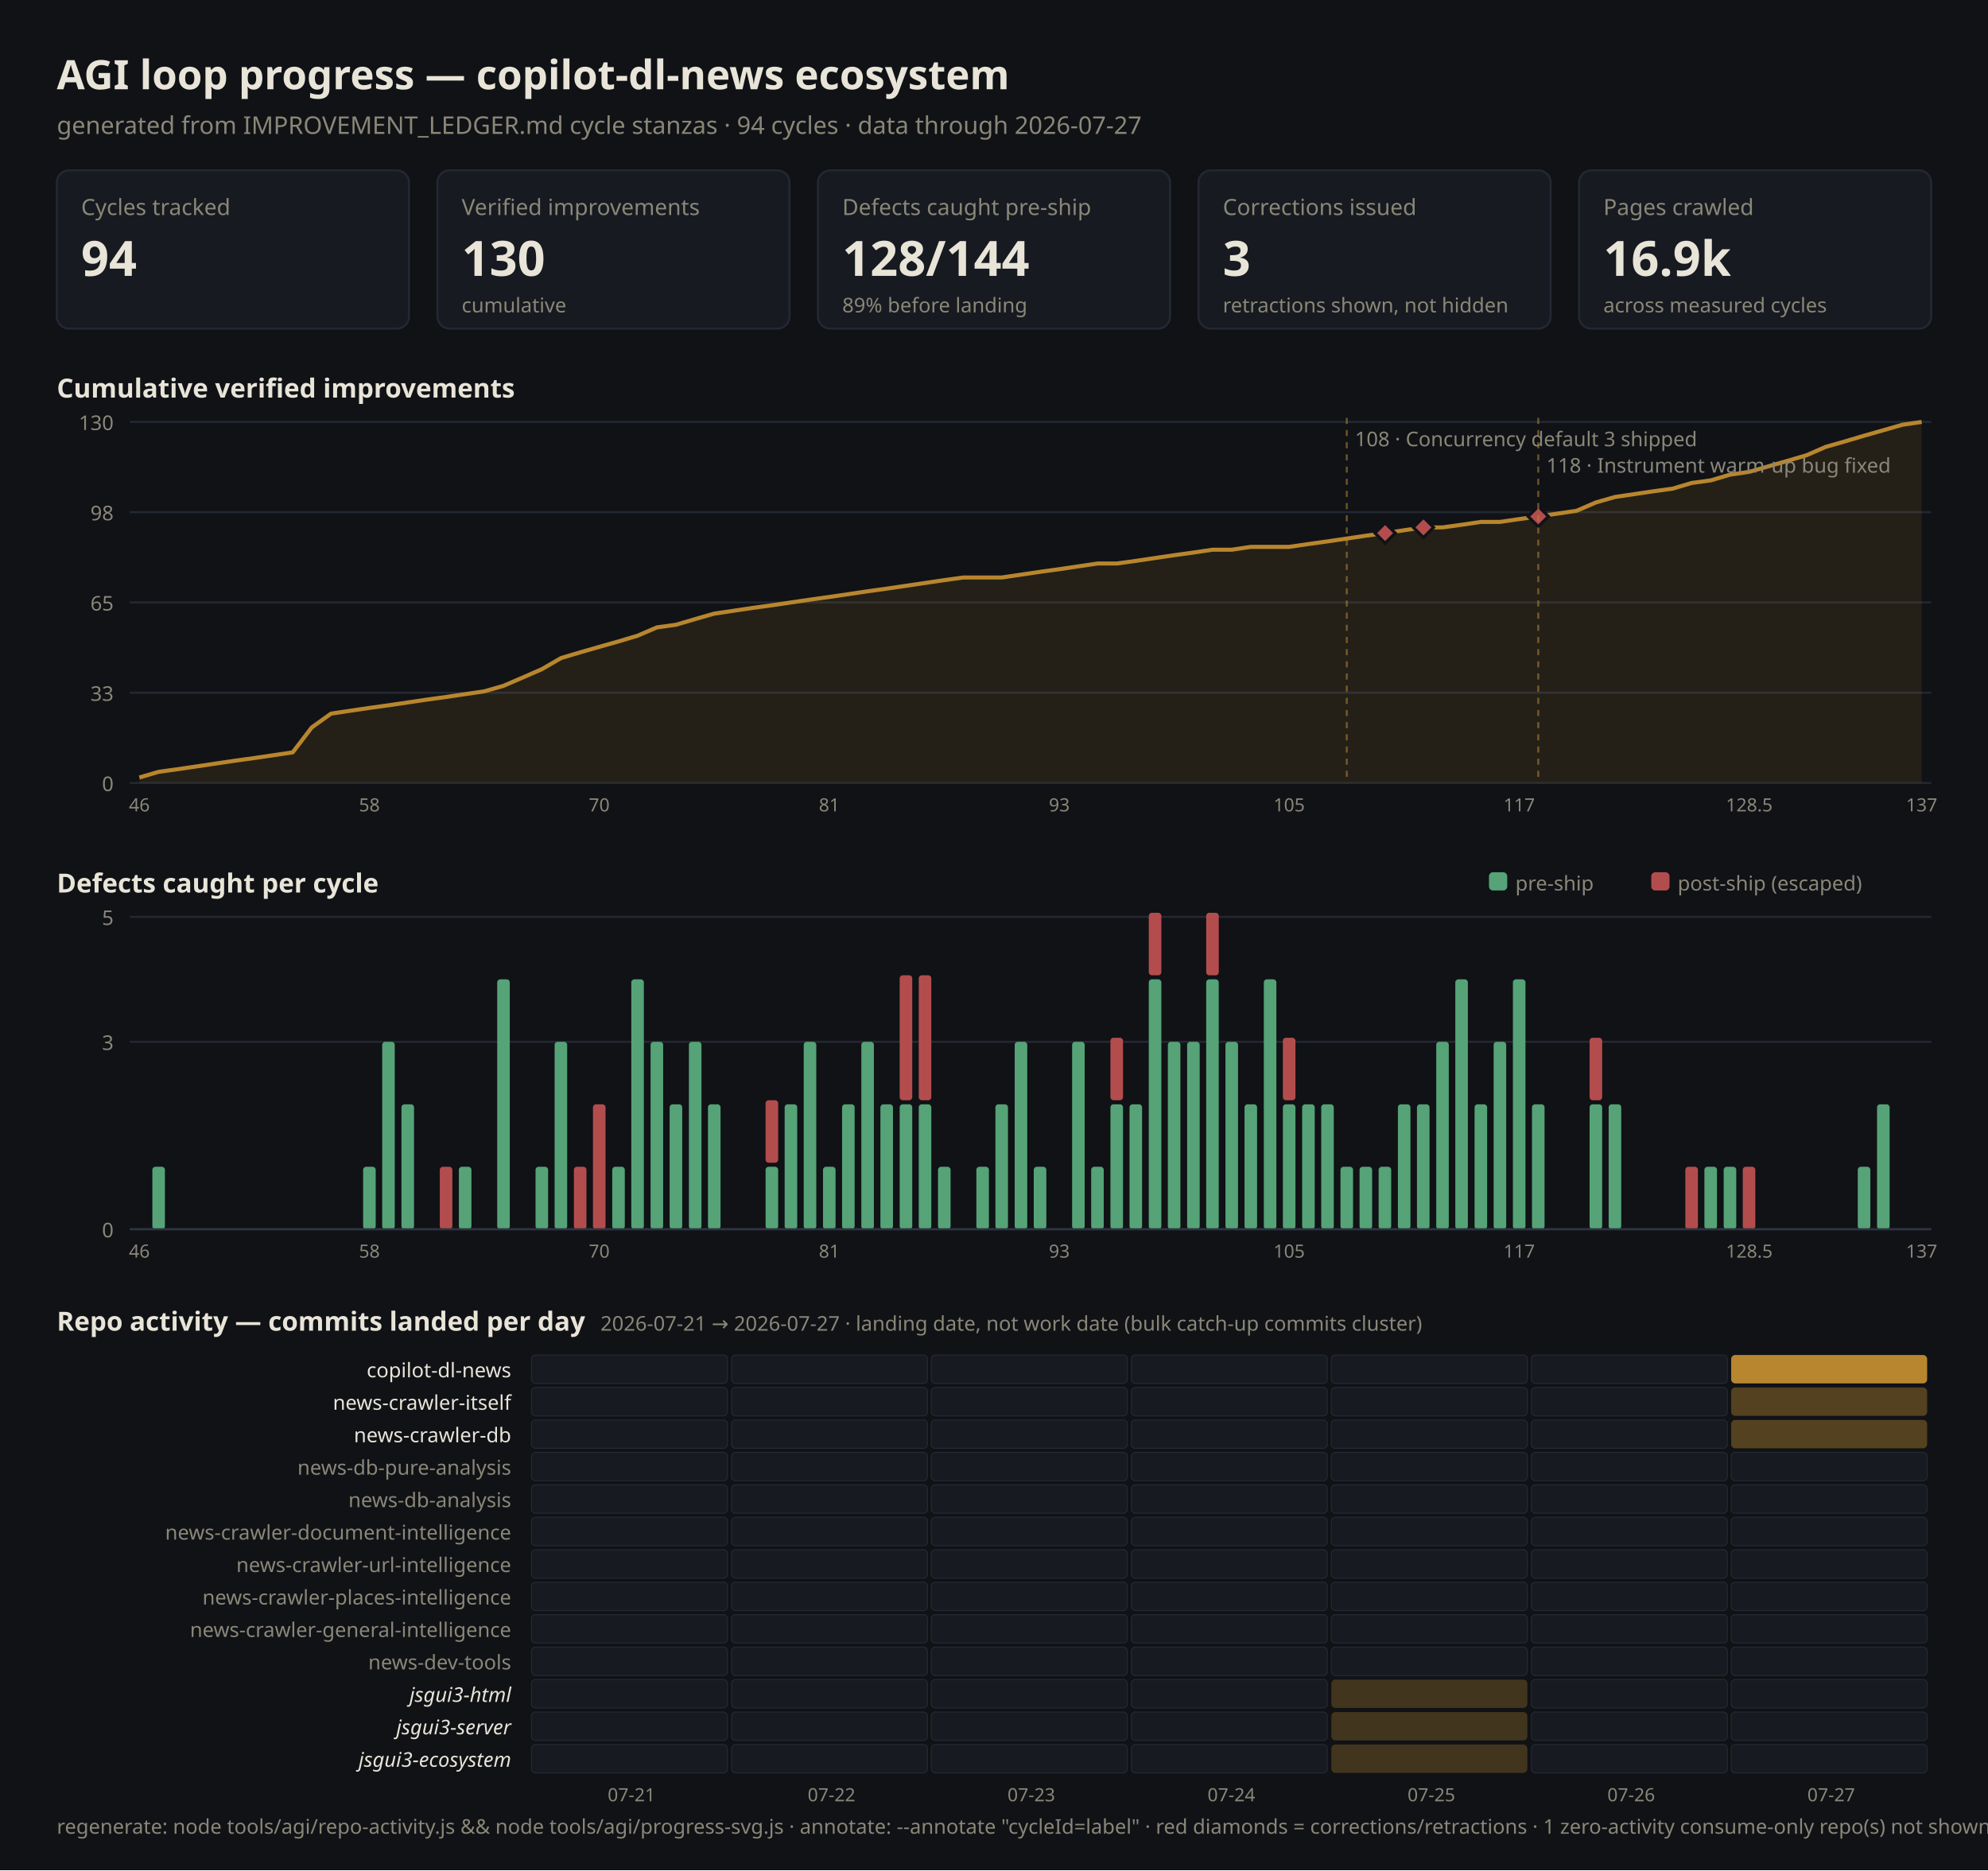
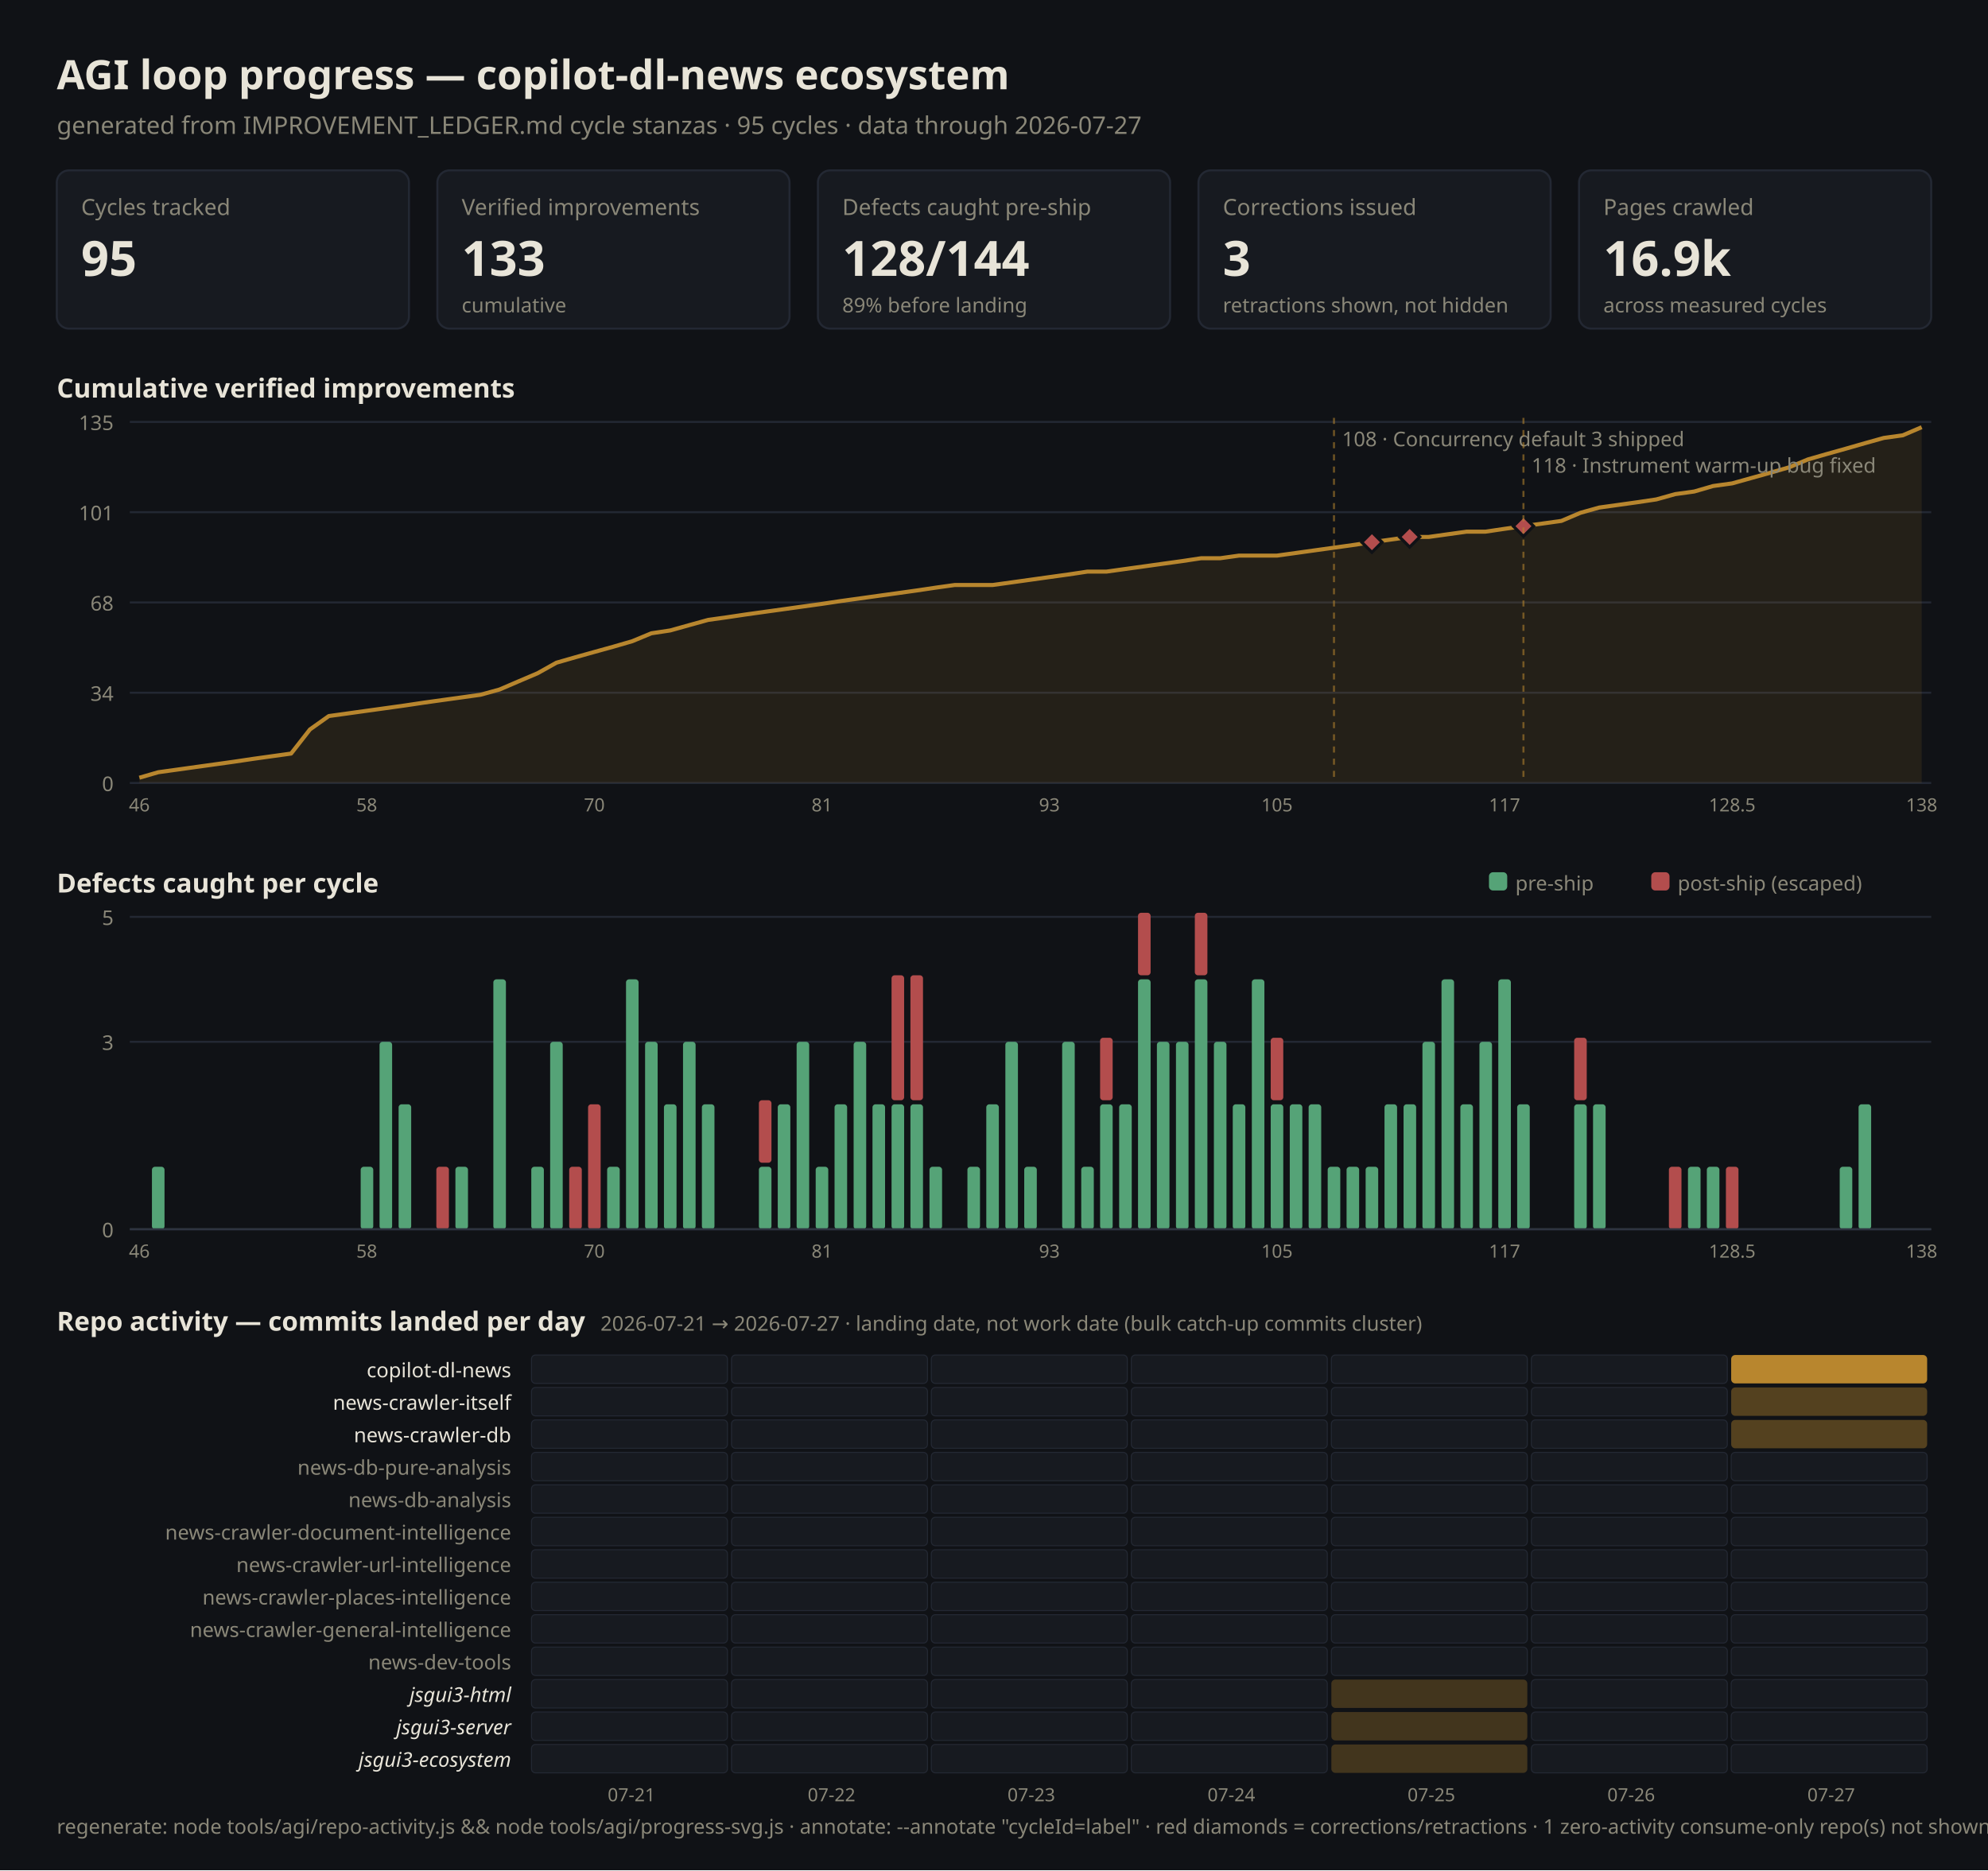
<svg xmlns="http://www.w3.org/2000/svg" viewBox="0 0 980 922" width="980" height="922" role="img" aria-label="AGI loop progress dashboard">
  <rect width="980" height="922" fill="#101216" />
  <text x="28" y="44" font-family="Segoe UI, system-ui, sans-serif" font-size="20" fill="#e8e4d8" font-weight="600">AGI loop progress — copilot-dl-news ecosystem</text>
-   <text x="28" y="66" font-family="Segoe UI, system-ui, sans-serif" font-size="12" fill="#8a8778">generated from IMPROVEMENT_LEDGER.md cycle stanzas · 94 cycles · data through 2026-07-27</text>
+   <text x="28" y="66" font-family="Segoe UI, system-ui, sans-serif" font-size="12" fill="#8a8778">generated from IMPROVEMENT_LEDGER.md cycle stanzas · 95 cycles · data through 2026-07-27</text>
  <rect x="28" y="84" width="173.6" height="78" rx="6" fill="#171a20" stroke="#232833" />
  <text x="40" y="106" font-family="Segoe UI, system-ui, sans-serif" font-size="11" fill="#8a8778">Cycles tracked</text>
-   <text x="40" y="136" font-family="Segoe UI, system-ui, sans-serif" font-size="24" fill="#e8e4d8" font-weight="600">94</text>
+   <text x="40" y="136" font-family="Segoe UI, system-ui, sans-serif" font-size="24" fill="#e8e4d8" font-weight="600">95</text>
  <rect x="215.6" y="84" width="173.6" height="78" rx="6" fill="#171a20" stroke="#232833" />
  <text x="227.6" y="106" font-family="Segoe UI, system-ui, sans-serif" font-size="11" fill="#8a8778">Verified improvements</text>
-   <text x="227.6" y="136" font-family="Segoe UI, system-ui, sans-serif" font-size="24" fill="#e8e4d8" font-weight="600">130</text>
+   <text x="227.6" y="136" font-family="Segoe UI, system-ui, sans-serif" font-size="24" fill="#e8e4d8" font-weight="600">133</text>
  <text x="227.6" y="154" font-family="Segoe UI, system-ui, sans-serif" font-size="10" fill="#8a8778">cumulative</text>
  <rect x="403.2" y="84" width="173.6" height="78" rx="6" fill="#171a20" stroke="#232833" />
  <text x="415.2" y="106" font-family="Segoe UI, system-ui, sans-serif" font-size="11" fill="#8a8778">Defects caught pre-ship</text>
  <text x="415.2" y="136" font-family="Segoe UI, system-ui, sans-serif" font-size="24" fill="#e8e4d8" font-weight="600">128/144</text>
  <text x="415.2" y="154" font-family="Segoe UI, system-ui, sans-serif" font-size="10" fill="#8a8778">89% before landing</text>
  <rect x="590.8" y="84" width="173.6" height="78" rx="6" fill="#171a20" stroke="#232833" />
  <text x="602.8" y="106" font-family="Segoe UI, system-ui, sans-serif" font-size="11" fill="#8a8778">Corrections issued</text>
  <text x="602.8" y="136" font-family="Segoe UI, system-ui, sans-serif" font-size="24" fill="#e8e4d8" font-weight="600">3</text>
  <text x="602.8" y="154" font-family="Segoe UI, system-ui, sans-serif" font-size="10" fill="#8a8778">retractions shown, not hidden</text>
  <rect x="778.4" y="84" width="173.6" height="78" rx="6" fill="#171a20" stroke="#232833" />
  <text x="790.4" y="106" font-family="Segoe UI, system-ui, sans-serif" font-size="11" fill="#8a8778">Pages crawled</text>
  <text x="790.4" y="136" font-family="Segoe UI, system-ui, sans-serif" font-size="24" fill="#e8e4d8" font-weight="600">16.9k</text>
  <text x="790.4" y="154" font-family="Segoe UI, system-ui, sans-serif" font-size="10" fill="#8a8778">across measured cycles</text>
  <text x="28" y="196" font-family="Segoe UI, system-ui, sans-serif" font-size="13" fill="#e8e4d8" font-weight="600">Cumulative verified improvements</text>
  <line x1="64" y1="386" x2="952" y2="386" stroke="#232833" stroke-width="1" />
  <text x="56" y="390" font-family="Segoe UI, system-ui, sans-serif" font-size="10" fill="#8a8778" text-anchor="end">0</text>
  <line x1="64" y1="341.5" x2="952" y2="341.5" stroke="#232833" stroke-width="1" />
-   <text x="56" y="345.5" font-family="Segoe UI, system-ui, sans-serif" font-size="10" fill="#8a8778" text-anchor="end">33</text>
+   <text x="56" y="345.5" font-family="Segoe UI, system-ui, sans-serif" font-size="10" fill="#8a8778" text-anchor="end">34</text>
  <line x1="64" y1="297" x2="952" y2="297" stroke="#232833" stroke-width="1" />
-   <text x="56" y="301" font-family="Segoe UI, system-ui, sans-serif" font-size="10" fill="#8a8778" text-anchor="end">65</text>
+   <text x="56" y="301" font-family="Segoe UI, system-ui, sans-serif" font-size="10" fill="#8a8778" text-anchor="end">68</text>
  <line x1="64" y1="252.5" x2="952" y2="252.5" stroke="#232833" stroke-width="1" />
-   <text x="56" y="256.5" font-family="Segoe UI, system-ui, sans-serif" font-size="10" fill="#8a8778" text-anchor="end">98</text>
+   <text x="56" y="256.5" font-family="Segoe UI, system-ui, sans-serif" font-size="10" fill="#8a8778" text-anchor="end">101</text>
  <line x1="64" y1="208" x2="952" y2="208" stroke="#232833" stroke-width="1" />
-   <text x="56" y="212" font-family="Segoe UI, system-ui, sans-serif" font-size="10" fill="#8a8778" text-anchor="end">130</text>
-   <path d="M68.7,386 L68.7,383.3 L78.2,380.5 L87.6,379.2 L97.1,377.8 L106.5,376.4 L116,375 L125.4,373.7 L134.9,372.3 L144.3,370.9 L153.7,358.6 L163.2,351.8 L172.6,350.4 L182.1,349 L191.5,347.7 L201,346.3 L210.4,344.9 L219.9,343.6 L229.3,342.2 L238.8,340.8 L248.2,338.1 L257.7,334 L267.1,329.9 L276.6,324.4 L286,321.6 L295.4,318.9 L304.9,316.2 L314.3,313.4 L323.8,309.3 L333.2,308 L342.7,305.2 L352.1,302.5 L361.6,301.1 L371,299.7 L380.5,298.4 L389.9,297 L399.4,295.6 L408.8,294.3 L418.3,292.9 L427.7,291.5 L437.1,290.2 L446.6,288.8 L456,287.4 L465.5,286 L474.9,284.7 L484.4,284.7 L493.8,284.7 L503.3,283.3 L512.7,281.9 L522.2,280.6 L531.6,279.2 L541.1,277.8 L550.5,277.8 L560,276.5 L569.4,275.1 L578.9,273.7 L588.3,272.4 L597.7,271 L607.2,271 L616.6,269.6 L626.1,269.6 L635.5,269.6 L645,268.2 L654.4,266.9 L663.9,265.5 L673.3,264.1 L682.8,262.8 L692.2,261.4 L701.7,260 L711.1,260 L720.6,258.7 L730,257.3 L739.4,257.3 L748.9,255.9 L758.3,254.6 L767.8,253.2 L777.2,251.8 L786.7,247.7 L796.1,245 L805.6,243.6 L815,242.2 L824.5,240.9 L833.9,238.1 L843.4,236.8 L852.8,234 L862.3,232.6 L871.7,229.9 L881.1,227.2 L890.6,224.4 L900,220.3 L909.5,217.6 L918.9,214.8 L928.4,212.1 L937.8,209.4 L947.3,208 L947.3,386 Z" fill="#b8862e" opacity="0.12" />
-   <path d="M68.7,383.3 L78.2,380.5 L87.6,379.2 L97.1,377.8 L106.5,376.4 L116,375 L125.4,373.7 L134.9,372.3 L144.3,370.9 L153.7,358.6 L163.2,351.8 L172.6,350.4 L182.1,349 L191.5,347.7 L201,346.3 L210.4,344.9 L219.9,343.6 L229.3,342.2 L238.8,340.8 L248.2,338.1 L257.7,334 L267.1,329.9 L276.6,324.4 L286,321.6 L295.4,318.9 L304.9,316.2 L314.3,313.4 L323.8,309.3 L333.2,308 L342.7,305.2 L352.1,302.5 L361.6,301.1 L371,299.7 L380.5,298.4 L389.9,297 L399.4,295.6 L408.8,294.3 L418.3,292.9 L427.7,291.5 L437.1,290.2 L446.6,288.8 L456,287.4 L465.5,286 L474.9,284.7 L484.4,284.7 L493.8,284.7 L503.3,283.3 L512.7,281.9 L522.2,280.6 L531.6,279.2 L541.1,277.8 L550.5,277.8 L560,276.5 L569.4,275.1 L578.9,273.7 L588.3,272.4 L597.7,271 L607.2,271 L616.6,269.6 L626.1,269.6 L635.5,269.6 L645,268.2 L654.4,266.9 L663.9,265.5 L673.3,264.1 L682.8,262.8 L692.2,261.4 L701.7,260 L711.1,260 L720.6,258.7 L730,257.3 L739.4,257.3 L748.9,255.9 L758.3,254.6 L767.8,253.2 L777.2,251.8 L786.7,247.7 L796.1,245 L805.6,243.6 L815,242.2 L824.5,240.9 L833.9,238.1 L843.4,236.8 L852.8,234 L862.3,232.6 L871.7,229.9 L881.1,227.2 L890.6,224.4 L900,220.3 L909.5,217.6 L918.9,214.8 L928.4,212.1 L937.8,209.4 L947.3,208" fill="none" stroke="#b8862e" stroke-width="2" stroke-linejoin="round" />
-   <path d="M682.8,257.8 L687.8,262.8 L682.8,267.8 L677.8,262.8 Z" fill="#b34d4d" stroke="#101216" stroke-width="1.5" />
-   <path d="M701.7,255 L706.7,260 L701.7,265 L696.7,260 Z" fill="#b34d4d" stroke="#101216" stroke-width="1.5" />
-   <path d="M758.3,249.6 L763.3,254.6 L758.3,259.6 L753.3,254.6 Z" fill="#b34d4d" stroke="#101216" stroke-width="1.5" />
-   <line x1="663.9" y1="206" x2="663.9" y2="386" stroke="#b8862e" stroke-width="1" stroke-dasharray="3,3" opacity="0.55" />
-   <text x="667.9" y="220" font-family="Segoe UI, system-ui, sans-serif" font-size="10" fill="#8a8778">108 · Concurrency default 3 shipped</text>
-   <line x1="758.3" y1="206" x2="758.3" y2="386" stroke="#b8862e" stroke-width="1" stroke-dasharray="3,3" opacity="0.55" />
-   <text x="762.3" y="233" font-family="Segoe UI, system-ui, sans-serif" font-size="10" fill="#8a8778">118 · Instrument warm-up bug fixed</text>
+   <text x="56" y="212" font-family="Segoe UI, system-ui, sans-serif" font-size="10" fill="#8a8778" text-anchor="end">135</text>
+   <path d="M68.7,386 L68.7,383.4 L78,380.7 L87.4,379.4 L96.7,378.1 L106.1,376.8 L115.4,375.5 L124.8,374.1 L134.1,372.8 L143.5,371.5 L152.8,359.6 L162.1,353 L171.5,351.7 L180.8,350.4 L190.2,349.1 L199.5,347.8 L208.9,346.4 L218.2,345.1 L227.6,343.8 L236.9,342.5 L246.3,339.9 L255.6,335.9 L265,331.9 L274.3,326.7 L283.7,324 L293,321.4 L302.4,318.8 L311.7,316.1 L321.1,312.2 L330.4,310.8 L339.7,308.2 L349.1,305.6 L358.4,304.3 L367.8,302.9 L377.1,301.6 L386.5,300.3 L395.8,299 L405.2,297.7 L414.5,296.3 L423.9,295 L433.2,293.7 L442.6,292.4 L451.9,291.1 L461.3,289.7 L470.6,288.4 L480,288.4 L489.3,288.4 L498.7,287.1 L508,285.8 L517.3,284.5 L526.7,283.2 L536,281.8 L545.4,281.8 L554.7,280.5 L564.1,279.2 L573.4,277.9 L582.8,276.6 L592.1,275.2 L601.5,275.2 L610.8,273.9 L620.2,273.9 L629.5,273.9 L638.9,272.6 L648.2,271.3 L657.6,270 L666.9,268.7 L676.3,267.3 L685.6,266 L694.9,264.7 L704.3,264.7 L713.6,263.4 L723,262.1 L732.3,262.1 L741.7,260.7 L751,259.4 L760.4,258.1 L769.7,256.8 L779.1,252.8 L788.4,250.2 L797.8,248.9 L807.1,247.6 L816.5,246.2 L825.8,243.6 L835.2,242.3 L844.5,239.6 L853.9,238.3 L863.2,235.7 L872.5,233.1 L881.9,230.4 L891.2,226.5 L900.6,223.8 L909.9,221.2 L919.3,218.5 L928.6,215.9 L938,214.6 L947.3,210.6 L947.3,386 Z" fill="#b8862e" opacity="0.12" />
+   <path d="M68.7,383.4 L78,380.7 L87.4,379.4 L96.7,378.1 L106.1,376.8 L115.4,375.5 L124.8,374.1 L134.1,372.8 L143.5,371.5 L152.8,359.6 L162.1,353 L171.5,351.7 L180.8,350.4 L190.2,349.1 L199.5,347.8 L208.9,346.4 L218.2,345.1 L227.6,343.8 L236.9,342.5 L246.3,339.9 L255.6,335.9 L265,331.9 L274.3,326.7 L283.7,324 L293,321.4 L302.4,318.8 L311.7,316.1 L321.1,312.2 L330.4,310.8 L339.7,308.2 L349.1,305.6 L358.4,304.3 L367.8,302.9 L377.1,301.6 L386.5,300.3 L395.8,299 L405.2,297.7 L414.5,296.3 L423.9,295 L433.2,293.7 L442.6,292.4 L451.9,291.1 L461.3,289.7 L470.6,288.4 L480,288.4 L489.3,288.4 L498.7,287.1 L508,285.8 L517.3,284.5 L526.7,283.2 L536,281.8 L545.4,281.8 L554.7,280.5 L564.1,279.2 L573.4,277.9 L582.8,276.6 L592.1,275.2 L601.5,275.2 L610.8,273.9 L620.2,273.9 L629.5,273.9 L638.9,272.6 L648.2,271.3 L657.6,270 L666.9,268.7 L676.3,267.3 L685.6,266 L694.9,264.7 L704.3,264.7 L713.6,263.4 L723,262.1 L732.3,262.1 L741.7,260.7 L751,259.4 L760.4,258.1 L769.7,256.8 L779.1,252.8 L788.4,250.2 L797.8,248.9 L807.1,247.6 L816.5,246.2 L825.8,243.6 L835.2,242.3 L844.5,239.6 L853.9,238.3 L863.2,235.7 L872.5,233.1 L881.9,230.4 L891.2,226.5 L900.6,223.8 L909.9,221.2 L919.3,218.5 L928.6,215.9 L938,214.6 L947.3,210.6" fill="none" stroke="#b8862e" stroke-width="2" stroke-linejoin="round" />
+   <path d="M676.3,262.3 L681.3,267.3 L676.3,272.3 L671.3,267.3 Z" fill="#b34d4d" stroke="#101216" stroke-width="1.5" />
+   <path d="M694.9,259.7 L699.9,264.7 L694.9,269.7 L689.9,264.7 Z" fill="#b34d4d" stroke="#101216" stroke-width="1.5" />
+   <path d="M751,254.4 L756,259.4 L751,264.4 L746,259.4 Z" fill="#b34d4d" stroke="#101216" stroke-width="1.5" />
+   <line x1="657.6" y1="206" x2="657.6" y2="386" stroke="#b8862e" stroke-width="1" stroke-dasharray="3,3" opacity="0.55" />
+   <text x="661.6" y="220" font-family="Segoe UI, system-ui, sans-serif" font-size="10" fill="#8a8778">108 · Concurrency default 3 shipped</text>
+   <line x1="751" y1="206" x2="751" y2="386" stroke="#b8862e" stroke-width="1" stroke-dasharray="3,3" opacity="0.55" />
+   <text x="755" y="233" font-family="Segoe UI, system-ui, sans-serif" font-size="10" fill="#8a8778">118 · Instrument warm-up bug fixed</text>
  <text x="68.7" y="400" font-family="Segoe UI, system-ui, sans-serif" font-size="9" fill="#8a8778" text-anchor="middle">46</text>
-   <text x="182.1" y="400" font-family="Segoe UI, system-ui, sans-serif" font-size="9" fill="#8a8778" text-anchor="middle">58</text>
-   <text x="295.4" y="400" font-family="Segoe UI, system-ui, sans-serif" font-size="9" fill="#8a8778" text-anchor="middle">70</text>
-   <text x="408.8" y="400" font-family="Segoe UI, system-ui, sans-serif" font-size="9" fill="#8a8778" text-anchor="middle">81</text>
-   <text x="522.2" y="400" font-family="Segoe UI, system-ui, sans-serif" font-size="9" fill="#8a8778" text-anchor="middle">93</text>
-   <text x="635.5" y="400" font-family="Segoe UI, system-ui, sans-serif" font-size="9" fill="#8a8778" text-anchor="middle">105</text>
-   <text x="748.9" y="400" font-family="Segoe UI, system-ui, sans-serif" font-size="9" fill="#8a8778" text-anchor="middle">117</text>
-   <text x="862.3" y="400" font-family="Segoe UI, system-ui, sans-serif" font-size="9" fill="#8a8778" text-anchor="middle">128.5</text>
-   <text x="947.3" y="400" font-family="Segoe UI, system-ui, sans-serif" font-size="9" fill="#8a8778" text-anchor="middle">137</text>
+   <text x="180.8" y="400" font-family="Segoe UI, system-ui, sans-serif" font-size="9" fill="#8a8778" text-anchor="middle">58</text>
+   <text x="293" y="400" font-family="Segoe UI, system-ui, sans-serif" font-size="9" fill="#8a8778" text-anchor="middle">70</text>
+   <text x="405.2" y="400" font-family="Segoe UI, system-ui, sans-serif" font-size="9" fill="#8a8778" text-anchor="middle">81</text>
+   <text x="517.3" y="400" font-family="Segoe UI, system-ui, sans-serif" font-size="9" fill="#8a8778" text-anchor="middle">93</text>
+   <text x="629.5" y="400" font-family="Segoe UI, system-ui, sans-serif" font-size="9" fill="#8a8778" text-anchor="middle">105</text>
+   <text x="741.7" y="400" font-family="Segoe UI, system-ui, sans-serif" font-size="9" fill="#8a8778" text-anchor="middle">117</text>
+   <text x="853.9" y="400" font-family="Segoe UI, system-ui, sans-serif" font-size="9" fill="#8a8778" text-anchor="middle">128.5</text>
+   <text x="947.3" y="400" font-family="Segoe UI, system-ui, sans-serif" font-size="9" fill="#8a8778" text-anchor="middle">138</text>
  <text x="28" y="440" font-family="Segoe UI, system-ui, sans-serif" font-size="13" fill="#e8e4d8" font-weight="600">Defects caught per cycle</text>
  <rect x="734" y="430" width="9" height="9" rx="2" fill="#55a377" />
  <text x="747" y="439" font-family="Segoe UI, system-ui, sans-serif" font-size="10" fill="#8a8778">pre-ship</text>
  <rect x="814" y="430" width="9" height="9" rx="2" fill="#b34d4d" />
  <text x="827" y="439" font-family="Segoe UI, system-ui, sans-serif" font-size="10" fill="#8a8778">post-ship (escaped)</text>
  <line x1="64" y1="606" x2="952" y2="606" stroke="#232833" stroke-width="1" />
  <text x="56" y="610" font-family="Segoe UI, system-ui, sans-serif" font-size="10" fill="#8a8778" text-anchor="end">0</text>
  <line x1="64" y1="513.6" x2="952" y2="513.6" stroke="#232833" stroke-width="1" />
  <text x="56" y="517.6" font-family="Segoe UI, system-ui, sans-serif" font-size="10" fill="#8a8778" text-anchor="end">3</text>
  <line x1="64" y1="452" x2="952" y2="452" stroke="#232833" stroke-width="1" />
  <text x="56" y="456" font-family="Segoe UI, system-ui, sans-serif" font-size="10" fill="#8a8778" text-anchor="end">5</text>
-   <rect x="75.1" y="575.2" width="6.2" height="30.8" rx="1.5" fill="#55a377" />
-   <rect x="179" y="575.2" width="6.2" height="30.8" rx="1.5" fill="#55a377" />
-   <rect x="188.4" y="513.6" width="6.2" height="92.4" rx="1.5" fill="#55a377" />
-   <rect x="197.9" y="544.4" width="6.2" height="61.6" rx="1.5" fill="#55a377" />
-   <rect x="216.8" y="575.2" width="6.2" height="30.8" rx="1.5" fill="#b34d4d" />
-   <rect x="226.2" y="575.2" width="6.2" height="30.8" rx="1.5" fill="#55a377" />
-   <rect x="245.1" y="482.8" width="6.2" height="123.2" rx="1.5" fill="#55a377" />
-   <rect x="264" y="575.2" width="6.2" height="30.8" rx="1.5" fill="#55a377" />
-   <rect x="273.4" y="513.6" width="6.2" height="92.4" rx="1.5" fill="#55a377" />
-   <rect x="282.9" y="575.2" width="6.2" height="30.8" rx="1.5" fill="#b34d4d" />
-   <rect x="292.3" y="544.4" width="6.2" height="61.6" rx="1.5" fill="#b34d4d" />
-   <rect x="301.8" y="575.2" width="6.2" height="30.8" rx="1.5" fill="#55a377" />
-   <rect x="311.2" y="482.8" width="6.2" height="123.2" rx="1.5" fill="#55a377" />
-   <rect x="320.7" y="513.6" width="6.2" height="92.4" rx="1.5" fill="#55a377" />
-   <rect x="330.1" y="544.4" width="6.2" height="61.6" rx="1.5" fill="#55a377" />
-   <rect x="339.6" y="513.6" width="6.2" height="92.4" rx="1.5" fill="#55a377" />
-   <rect x="349" y="544.4" width="6.2" height="61.6" rx="1.5" fill="#55a377" />
-   <rect x="377.4" y="575.2" width="6.2" height="30.8" rx="1.5" fill="#55a377" />
-   <rect x="377.4" y="542.4" width="6.2" height="30.8" rx="1.5" fill="#b34d4d" />
-   <rect x="386.8" y="544.4" width="6.2" height="61.6" rx="1.5" fill="#55a377" />
-   <rect x="396.2" y="513.6" width="6.2" height="92.4" rx="1.5" fill="#55a377" />
-   <rect x="405.7" y="575.2" width="6.2" height="30.8" rx="1.5" fill="#55a377" />
-   <rect x="415.1" y="544.4" width="6.2" height="61.6" rx="1.5" fill="#55a377" />
-   <rect x="424.6" y="513.6" width="6.2" height="92.4" rx="1.5" fill="#55a377" />
-   <rect x="434" y="544.4" width="6.2" height="61.6" rx="1.5" fill="#55a377" />
-   <rect x="443.5" y="544.4" width="6.2" height="61.6" rx="1.5" fill="#55a377" />
-   <rect x="443.5" y="480.8" width="6.2" height="61.6" rx="1.5" fill="#b34d4d" />
-   <rect x="452.9" y="544.4" width="6.2" height="61.6" rx="1.5" fill="#55a377" />
-   <rect x="452.9" y="480.8" width="6.2" height="61.6" rx="1.5" fill="#b34d4d" />
-   <rect x="462.4" y="575.2" width="6.2" height="30.8" rx="1.5" fill="#55a377" />
-   <rect x="481.3" y="575.2" width="6.2" height="30.8" rx="1.5" fill="#55a377" />
-   <rect x="490.7" y="544.4" width="6.2" height="61.6" rx="1.5" fill="#55a377" />
-   <rect x="500.2" y="513.6" width="6.2" height="92.4" rx="1.5" fill="#55a377" />
-   <rect x="509.6" y="575.2" width="6.2" height="30.8" rx="1.5" fill="#55a377" />
-   <rect x="528.5" y="513.6" width="6.2" height="92.4" rx="1.5" fill="#55a377" />
-   <rect x="537.9" y="575.2" width="6.2" height="30.8" rx="1.5" fill="#55a377" />
-   <rect x="547.4" y="544.4" width="6.2" height="61.6" rx="1.5" fill="#55a377" />
-   <rect x="547.4" y="511.6" width="6.2" height="30.8" rx="1.5" fill="#b34d4d" />
-   <rect x="556.8" y="544.4" width="6.2" height="61.6" rx="1.5" fill="#55a377" />
-   <rect x="566.3" y="482.8" width="6.2" height="123.2" rx="1.5" fill="#55a377" />
-   <rect x="566.3" y="450" width="6.2" height="30.8" rx="1.5" fill="#b34d4d" />
-   <rect x="575.7" y="513.6" width="6.2" height="92.4" rx="1.5" fill="#55a377" />
-   <rect x="585.2" y="513.6" width="6.2" height="92.4" rx="1.5" fill="#55a377" />
-   <rect x="594.6" y="482.8" width="6.2" height="123.2" rx="1.5" fill="#55a377" />
-   <rect x="594.6" y="450" width="6.2" height="30.8" rx="1.5" fill="#b34d4d" />
-   <rect x="604.1" y="513.6" width="6.2" height="92.4" rx="1.5" fill="#55a377" />
-   <rect x="613.5" y="544.4" width="6.2" height="61.6" rx="1.5" fill="#55a377" />
-   <rect x="623" y="482.8" width="6.2" height="123.2" rx="1.5" fill="#55a377" />
-   <rect x="632.4" y="544.4" width="6.2" height="61.6" rx="1.5" fill="#55a377" />
-   <rect x="632.4" y="511.6" width="6.2" height="30.8" rx="1.5" fill="#b34d4d" />
-   <rect x="641.9" y="544.4" width="6.2" height="61.6" rx="1.5" fill="#55a377" />
-   <rect x="651.3" y="544.4" width="6.2" height="61.6" rx="1.5" fill="#55a377" />
-   <rect x="660.8" y="575.2" width="6.2" height="30.8" rx="1.5" fill="#55a377" />
-   <rect x="670.2" y="575.2" width="6.2" height="30.8" rx="1.5" fill="#55a377" />
-   <rect x="679.6" y="575.2" width="6.2" height="30.8" rx="1.5" fill="#55a377" />
-   <rect x="689.1" y="544.4" width="6.2" height="61.6" rx="1.5" fill="#55a377" />
-   <rect x="698.5" y="544.4" width="6.2" height="61.6" rx="1.5" fill="#55a377" />
-   <rect x="708" y="513.6" width="6.2" height="92.4" rx="1.5" fill="#55a377" />
-   <rect x="717.4" y="482.8" width="6.2" height="123.2" rx="1.5" fill="#55a377" />
-   <rect x="726.9" y="544.4" width="6.2" height="61.6" rx="1.5" fill="#55a377" />
-   <rect x="736.3" y="513.6" width="6.2" height="92.4" rx="1.5" fill="#55a377" />
-   <rect x="745.8" y="482.8" width="6.2" height="123.2" rx="1.5" fill="#55a377" />
-   <rect x="755.2" y="544.4" width="6.2" height="61.6" rx="1.5" fill="#55a377" />
-   <rect x="783.6" y="544.4" width="6.2" height="61.6" rx="1.5" fill="#55a377" />
-   <rect x="783.6" y="511.6" width="6.2" height="30.8" rx="1.5" fill="#b34d4d" />
-   <rect x="793" y="544.4" width="6.2" height="61.6" rx="1.5" fill="#55a377" />
-   <rect x="830.8" y="575.2" width="6.2" height="30.8" rx="1.5" fill="#b34d4d" />
-   <rect x="840.2" y="575.2" width="6.2" height="30.8" rx="1.5" fill="#55a377" />
-   <rect x="849.7" y="575.2" width="6.2" height="30.8" rx="1.5" fill="#55a377" />
-   <rect x="859.1" y="575.2" width="6.2" height="30.8" rx="1.5" fill="#b34d4d" />
-   <rect x="915.8" y="575.2" width="6.2" height="30.8" rx="1.5" fill="#55a377" />
-   <rect x="925.3" y="544.4" width="6.2" height="61.6" rx="1.5" fill="#55a377" />
+   <rect x="74.9" y="575.2" width="6.2" height="30.8" rx="1.5" fill="#55a377" />
+   <rect x="177.8" y="575.2" width="6.2" height="30.8" rx="1.5" fill="#55a377" />
+   <rect x="187.1" y="513.6" width="6.2" height="92.4" rx="1.5" fill="#55a377" />
+   <rect x="196.5" y="544.4" width="6.2" height="61.6" rx="1.5" fill="#55a377" />
+   <rect x="215.1" y="575.2" width="6.2" height="30.8" rx="1.5" fill="#b34d4d" />
+   <rect x="224.5" y="575.2" width="6.2" height="30.8" rx="1.5" fill="#55a377" />
+   <rect x="243.2" y="482.8" width="6.2" height="123.2" rx="1.5" fill="#55a377" />
+   <rect x="261.9" y="575.2" width="6.2" height="30.8" rx="1.5" fill="#55a377" />
+   <rect x="271.2" y="513.6" width="6.2" height="92.4" rx="1.5" fill="#55a377" />
+   <rect x="280.6" y="575.2" width="6.2" height="30.8" rx="1.5" fill="#b34d4d" />
+   <rect x="289.9" y="544.4" width="6.2" height="61.6" rx="1.5" fill="#b34d4d" />
+   <rect x="299.3" y="575.2" width="6.2" height="30.8" rx="1.5" fill="#55a377" />
+   <rect x="308.6" y="482.8" width="6.2" height="123.2" rx="1.5" fill="#55a377" />
+   <rect x="318" y="513.6" width="6.2" height="92.4" rx="1.5" fill="#55a377" />
+   <rect x="327.3" y="544.4" width="6.2" height="61.6" rx="1.5" fill="#55a377" />
+   <rect x="336.7" y="513.6" width="6.2" height="92.4" rx="1.5" fill="#55a377" />
+   <rect x="346" y="544.4" width="6.2" height="61.6" rx="1.5" fill="#55a377" />
+   <rect x="374.1" y="575.2" width="6.2" height="30.8" rx="1.5" fill="#55a377" />
+   <rect x="374.1" y="542.4" width="6.2" height="30.8" rx="1.5" fill="#b34d4d" />
+   <rect x="383.4" y="544.4" width="6.2" height="61.6" rx="1.5" fill="#55a377" />
+   <rect x="392.7" y="513.6" width="6.2" height="92.4" rx="1.5" fill="#55a377" />
+   <rect x="402.1" y="575.2" width="6.2" height="30.8" rx="1.5" fill="#55a377" />
+   <rect x="411.4" y="544.4" width="6.2" height="61.6" rx="1.5" fill="#55a377" />
+   <rect x="420.8" y="513.6" width="6.2" height="92.4" rx="1.5" fill="#55a377" />
+   <rect x="430.1" y="544.4" width="6.2" height="61.6" rx="1.5" fill="#55a377" />
+   <rect x="439.5" y="544.4" width="6.2" height="61.6" rx="1.5" fill="#55a377" />
+   <rect x="439.5" y="480.8" width="6.2" height="61.6" rx="1.5" fill="#b34d4d" />
+   <rect x="448.8" y="544.4" width="6.2" height="61.6" rx="1.5" fill="#55a377" />
+   <rect x="448.8" y="480.8" width="6.2" height="61.6" rx="1.5" fill="#b34d4d" />
+   <rect x="458.2" y="575.2" width="6.2" height="30.8" rx="1.5" fill="#55a377" />
+   <rect x="476.9" y="575.2" width="6.2" height="30.8" rx="1.5" fill="#55a377" />
+   <rect x="486.2" y="544.4" width="6.2" height="61.6" rx="1.5" fill="#55a377" />
+   <rect x="495.6" y="513.6" width="6.2" height="92.4" rx="1.5" fill="#55a377" />
+   <rect x="504.9" y="575.2" width="6.2" height="30.8" rx="1.5" fill="#55a377" />
+   <rect x="523.6" y="513.6" width="6.2" height="92.4" rx="1.5" fill="#55a377" />
+   <rect x="533" y="575.2" width="6.2" height="30.8" rx="1.5" fill="#55a377" />
+   <rect x="542.3" y="544.4" width="6.2" height="61.6" rx="1.5" fill="#55a377" />
+   <rect x="542.3" y="511.6" width="6.2" height="30.8" rx="1.5" fill="#b34d4d" />
+   <rect x="551.7" y="544.4" width="6.2" height="61.6" rx="1.5" fill="#55a377" />
+   <rect x="561" y="482.8" width="6.2" height="123.2" rx="1.5" fill="#55a377" />
+   <rect x="561" y="450" width="6.2" height="30.8" rx="1.5" fill="#b34d4d" />
+   <rect x="570.3" y="513.6" width="6.2" height="92.4" rx="1.5" fill="#55a377" />
+   <rect x="579.7" y="513.6" width="6.2" height="92.4" rx="1.5" fill="#55a377" />
+   <rect x="589" y="482.8" width="6.2" height="123.2" rx="1.5" fill="#55a377" />
+   <rect x="589" y="450" width="6.2" height="30.8" rx="1.5" fill="#b34d4d" />
+   <rect x="598.4" y="513.6" width="6.2" height="92.4" rx="1.5" fill="#55a377" />
+   <rect x="607.7" y="544.4" width="6.2" height="61.6" rx="1.5" fill="#55a377" />
+   <rect x="617.1" y="482.8" width="6.2" height="123.2" rx="1.5" fill="#55a377" />
+   <rect x="626.4" y="544.4" width="6.2" height="61.6" rx="1.5" fill="#55a377" />
+   <rect x="626.4" y="511.6" width="6.2" height="30.8" rx="1.5" fill="#b34d4d" />
+   <rect x="635.8" y="544.4" width="6.2" height="61.6" rx="1.5" fill="#55a377" />
+   <rect x="645.1" y="544.4" width="6.2" height="61.6" rx="1.5" fill="#55a377" />
+   <rect x="654.5" y="575.2" width="6.2" height="30.8" rx="1.5" fill="#55a377" />
+   <rect x="663.8" y="575.2" width="6.2" height="30.8" rx="1.5" fill="#55a377" />
+   <rect x="673.2" y="575.2" width="6.2" height="30.8" rx="1.5" fill="#55a377" />
+   <rect x="682.5" y="544.4" width="6.2" height="61.6" rx="1.5" fill="#55a377" />
+   <rect x="691.9" y="544.4" width="6.2" height="61.6" rx="1.5" fill="#55a377" />
+   <rect x="701.2" y="513.6" width="6.2" height="92.4" rx="1.5" fill="#55a377" />
+   <rect x="710.6" y="482.8" width="6.2" height="123.2" rx="1.5" fill="#55a377" />
+   <rect x="719.9" y="544.4" width="6.2" height="61.6" rx="1.5" fill="#55a377" />
+   <rect x="729.3" y="513.6" width="6.2" height="92.4" rx="1.5" fill="#55a377" />
+   <rect x="738.6" y="482.8" width="6.2" height="123.2" rx="1.5" fill="#55a377" />
+   <rect x="747.9" y="544.4" width="6.2" height="61.6" rx="1.5" fill="#55a377" />
+   <rect x="776" y="544.4" width="6.2" height="61.6" rx="1.5" fill="#55a377" />
+   <rect x="776" y="511.6" width="6.2" height="30.8" rx="1.5" fill="#b34d4d" />
+   <rect x="785.3" y="544.4" width="6.2" height="61.6" rx="1.5" fill="#55a377" />
+   <rect x="822.7" y="575.2" width="6.2" height="30.8" rx="1.5" fill="#b34d4d" />
+   <rect x="832.1" y="575.2" width="6.2" height="30.8" rx="1.5" fill="#55a377" />
+   <rect x="841.4" y="575.2" width="6.2" height="30.8" rx="1.5" fill="#55a377" />
+   <rect x="850.8" y="575.2" width="6.2" height="30.8" rx="1.5" fill="#b34d4d" />
+   <rect x="906.9" y="575.2" width="6.2" height="30.8" rx="1.5" fill="#55a377" />
+   <rect x="916.2" y="544.4" width="6.2" height="61.6" rx="1.5" fill="#55a377" />
  <text x="68.7" y="620" font-family="Segoe UI, system-ui, sans-serif" font-size="9" fill="#8a8778" text-anchor="middle">46</text>
-   <text x="182.1" y="620" font-family="Segoe UI, system-ui, sans-serif" font-size="9" fill="#8a8778" text-anchor="middle">58</text>
-   <text x="295.4" y="620" font-family="Segoe UI, system-ui, sans-serif" font-size="9" fill="#8a8778" text-anchor="middle">70</text>
-   <text x="408.8" y="620" font-family="Segoe UI, system-ui, sans-serif" font-size="9" fill="#8a8778" text-anchor="middle">81</text>
-   <text x="522.2" y="620" font-family="Segoe UI, system-ui, sans-serif" font-size="9" fill="#8a8778" text-anchor="middle">93</text>
-   <text x="635.5" y="620" font-family="Segoe UI, system-ui, sans-serif" font-size="9" fill="#8a8778" text-anchor="middle">105</text>
-   <text x="748.9" y="620" font-family="Segoe UI, system-ui, sans-serif" font-size="9" fill="#8a8778" text-anchor="middle">117</text>
-   <text x="862.3" y="620" font-family="Segoe UI, system-ui, sans-serif" font-size="9" fill="#8a8778" text-anchor="middle">128.5</text>
-   <text x="947.3" y="620" font-family="Segoe UI, system-ui, sans-serif" font-size="9" fill="#8a8778" text-anchor="middle">137</text>
+   <text x="180.8" y="620" font-family="Segoe UI, system-ui, sans-serif" font-size="9" fill="#8a8778" text-anchor="middle">58</text>
+   <text x="293" y="620" font-family="Segoe UI, system-ui, sans-serif" font-size="9" fill="#8a8778" text-anchor="middle">70</text>
+   <text x="405.2" y="620" font-family="Segoe UI, system-ui, sans-serif" font-size="9" fill="#8a8778" text-anchor="middle">81</text>
+   <text x="517.3" y="620" font-family="Segoe UI, system-ui, sans-serif" font-size="9" fill="#8a8778" text-anchor="middle">93</text>
+   <text x="629.5" y="620" font-family="Segoe UI, system-ui, sans-serif" font-size="9" fill="#8a8778" text-anchor="middle">105</text>
+   <text x="741.7" y="620" font-family="Segoe UI, system-ui, sans-serif" font-size="9" fill="#8a8778" text-anchor="middle">117</text>
+   <text x="853.9" y="620" font-family="Segoe UI, system-ui, sans-serif" font-size="9" fill="#8a8778" text-anchor="middle">128.5</text>
+   <text x="947.3" y="620" font-family="Segoe UI, system-ui, sans-serif" font-size="9" fill="#8a8778" text-anchor="middle">138</text>
  <line x1="64" y1="606" x2="952" y2="606" stroke="#2e3440" stroke-width="1" />
  <text x="28" y="656" font-family="Segoe UI, system-ui, sans-serif" font-size="13" fill="#e8e4d8" font-weight="600">Repo activity — commits landed per day</text>
  <text x="296" y="656" font-family="Segoe UI, system-ui, sans-serif" font-size="10" fill="#8a8778">2026-07-21 → 2026-07-27 · landing date, not work date (bulk catch-up commits cluster)</text>
  <text x="252" y="679" font-family="Segoe UI, system-ui, sans-serif" font-size="10" fill="#e8e4d8" text-anchor="end">copilot-dl-news</text>
  <rect x="262" y="668" width="96.6" height="14" rx="2" fill="#171a20" stroke="#232833" stroke-width="0.5" />
  <rect x="360.6" y="668" width="96.6" height="14" rx="2" fill="#171a20" stroke="#232833" stroke-width="0.5" />
  <rect x="459.1" y="668" width="96.6" height="14" rx="2" fill="#171a20" stroke="#232833" stroke-width="0.5" />
  <rect x="557.7" y="668" width="96.6" height="14" rx="2" fill="#171a20" stroke="#232833" stroke-width="0.5" />
  <rect x="656.3" y="668" width="96.6" height="14" rx="2" fill="#171a20" stroke="#232833" stroke-width="0.5" />
  <rect x="754.9" y="668" width="96.6" height="14" rx="2" fill="#171a20" stroke="#232833" stroke-width="0.5" />
  <rect x="853.4" y="668" width="96.6" height="14" rx="2" fill="#b8862e" opacity="1" />
  <text x="252" y="695" font-family="Segoe UI, system-ui, sans-serif" font-size="10" fill="#e8e4d8" text-anchor="end">news-crawler-itself</text>
  <rect x="262" y="684" width="96.6" height="14" rx="2" fill="#171a20" stroke="#232833" stroke-width="0.5" />
  <rect x="360.6" y="684" width="96.6" height="14" rx="2" fill="#171a20" stroke="#232833" stroke-width="0.5" />
  <rect x="459.1" y="684" width="96.6" height="14" rx="2" fill="#171a20" stroke="#232833" stroke-width="0.5" />
  <rect x="557.7" y="684" width="96.6" height="14" rx="2" fill="#171a20" stroke="#232833" stroke-width="0.5" />
  <rect x="656.3" y="684" width="96.6" height="14" rx="2" fill="#171a20" stroke="#232833" stroke-width="0.5" />
  <rect x="754.9" y="684" width="96.6" height="14" rx="2" fill="#171a20" stroke="#232833" stroke-width="0.5" />
  <rect x="853.4" y="684" width="96.6" height="14" rx="2" fill="#b8862e" opacity="0.4" />
  <text x="252" y="711" font-family="Segoe UI, system-ui, sans-serif" font-size="10" fill="#e8e4d8" text-anchor="end">news-crawler-db</text>
  <rect x="262" y="700" width="96.6" height="14" rx="2" fill="#171a20" stroke="#232833" stroke-width="0.5" />
  <rect x="360.6" y="700" width="96.6" height="14" rx="2" fill="#171a20" stroke="#232833" stroke-width="0.5" />
  <rect x="459.1" y="700" width="96.6" height="14" rx="2" fill="#171a20" stroke="#232833" stroke-width="0.5" />
  <rect x="557.7" y="700" width="96.6" height="14" rx="2" fill="#171a20" stroke="#232833" stroke-width="0.5" />
  <rect x="656.3" y="700" width="96.6" height="14" rx="2" fill="#171a20" stroke="#232833" stroke-width="0.5" />
  <rect x="754.9" y="700" width="96.6" height="14" rx="2" fill="#171a20" stroke="#232833" stroke-width="0.5" />
  <rect x="853.4" y="700" width="96.6" height="14" rx="2" fill="#b8862e" opacity="0.4" />
  <text x="252" y="727" font-family="Segoe UI, system-ui, sans-serif" font-size="10" fill="#8a8778" text-anchor="end">news-db-pure-analysis</text>
  <rect x="262" y="716" width="96.6" height="14" rx="2" fill="#171a20" stroke="#232833" stroke-width="0.5" />
  <rect x="360.6" y="716" width="96.6" height="14" rx="2" fill="#171a20" stroke="#232833" stroke-width="0.5" />
  <rect x="459.1" y="716" width="96.6" height="14" rx="2" fill="#171a20" stroke="#232833" stroke-width="0.5" />
  <rect x="557.7" y="716" width="96.6" height="14" rx="2" fill="#171a20" stroke="#232833" stroke-width="0.5" />
  <rect x="656.3" y="716" width="96.6" height="14" rx="2" fill="#171a20" stroke="#232833" stroke-width="0.5" />
  <rect x="754.9" y="716" width="96.6" height="14" rx="2" fill="#171a20" stroke="#232833" stroke-width="0.5" />
  <rect x="853.4" y="716" width="96.6" height="14" rx="2" fill="#171a20" stroke="#232833" stroke-width="0.5" />
  <text x="252" y="743" font-family="Segoe UI, system-ui, sans-serif" font-size="10" fill="#8a8778" text-anchor="end">news-db-analysis</text>
  <rect x="262" y="732" width="96.6" height="14" rx="2" fill="#171a20" stroke="#232833" stroke-width="0.5" />
  <rect x="360.6" y="732" width="96.6" height="14" rx="2" fill="#171a20" stroke="#232833" stroke-width="0.5" />
  <rect x="459.1" y="732" width="96.6" height="14" rx="2" fill="#171a20" stroke="#232833" stroke-width="0.5" />
  <rect x="557.7" y="732" width="96.6" height="14" rx="2" fill="#171a20" stroke="#232833" stroke-width="0.5" />
  <rect x="656.3" y="732" width="96.6" height="14" rx="2" fill="#171a20" stroke="#232833" stroke-width="0.5" />
  <rect x="754.9" y="732" width="96.6" height="14" rx="2" fill="#171a20" stroke="#232833" stroke-width="0.5" />
  <rect x="853.4" y="732" width="96.6" height="14" rx="2" fill="#171a20" stroke="#232833" stroke-width="0.5" />
  <text x="252" y="759" font-family="Segoe UI, system-ui, sans-serif" font-size="10" fill="#8a8778" text-anchor="end">news-crawler-document-intelligence</text>
  <rect x="262" y="748" width="96.6" height="14" rx="2" fill="#171a20" stroke="#232833" stroke-width="0.5" />
  <rect x="360.6" y="748" width="96.6" height="14" rx="2" fill="#171a20" stroke="#232833" stroke-width="0.5" />
  <rect x="459.1" y="748" width="96.6" height="14" rx="2" fill="#171a20" stroke="#232833" stroke-width="0.5" />
  <rect x="557.7" y="748" width="96.6" height="14" rx="2" fill="#171a20" stroke="#232833" stroke-width="0.5" />
  <rect x="656.3" y="748" width="96.6" height="14" rx="2" fill="#171a20" stroke="#232833" stroke-width="0.5" />
  <rect x="754.9" y="748" width="96.6" height="14" rx="2" fill="#171a20" stroke="#232833" stroke-width="0.5" />
  <rect x="853.4" y="748" width="96.6" height="14" rx="2" fill="#171a20" stroke="#232833" stroke-width="0.5" />
  <text x="252" y="775" font-family="Segoe UI, system-ui, sans-serif" font-size="10" fill="#8a8778" text-anchor="end">news-crawler-url-intelligence</text>
  <rect x="262" y="764" width="96.6" height="14" rx="2" fill="#171a20" stroke="#232833" stroke-width="0.5" />
  <rect x="360.6" y="764" width="96.6" height="14" rx="2" fill="#171a20" stroke="#232833" stroke-width="0.5" />
  <rect x="459.1" y="764" width="96.6" height="14" rx="2" fill="#171a20" stroke="#232833" stroke-width="0.5" />
  <rect x="557.7" y="764" width="96.6" height="14" rx="2" fill="#171a20" stroke="#232833" stroke-width="0.5" />
  <rect x="656.3" y="764" width="96.6" height="14" rx="2" fill="#171a20" stroke="#232833" stroke-width="0.5" />
  <rect x="754.9" y="764" width="96.6" height="14" rx="2" fill="#171a20" stroke="#232833" stroke-width="0.5" />
  <rect x="853.4" y="764" width="96.6" height="14" rx="2" fill="#171a20" stroke="#232833" stroke-width="0.5" />
  <text x="252" y="791" font-family="Segoe UI, system-ui, sans-serif" font-size="10" fill="#8a8778" text-anchor="end">news-crawler-places-intelligence</text>
  <rect x="262" y="780" width="96.6" height="14" rx="2" fill="#171a20" stroke="#232833" stroke-width="0.5" />
  <rect x="360.6" y="780" width="96.6" height="14" rx="2" fill="#171a20" stroke="#232833" stroke-width="0.5" />
  <rect x="459.1" y="780" width="96.6" height="14" rx="2" fill="#171a20" stroke="#232833" stroke-width="0.5" />
  <rect x="557.7" y="780" width="96.6" height="14" rx="2" fill="#171a20" stroke="#232833" stroke-width="0.5" />
  <rect x="656.3" y="780" width="96.6" height="14" rx="2" fill="#171a20" stroke="#232833" stroke-width="0.5" />
  <rect x="754.9" y="780" width="96.6" height="14" rx="2" fill="#171a20" stroke="#232833" stroke-width="0.5" />
  <rect x="853.4" y="780" width="96.6" height="14" rx="2" fill="#171a20" stroke="#232833" stroke-width="0.5" />
  <text x="252" y="807" font-family="Segoe UI, system-ui, sans-serif" font-size="10" fill="#8a8778" text-anchor="end">news-crawler-general-intelligence</text>
  <rect x="262" y="796" width="96.6" height="14" rx="2" fill="#171a20" stroke="#232833" stroke-width="0.5" />
  <rect x="360.6" y="796" width="96.6" height="14" rx="2" fill="#171a20" stroke="#232833" stroke-width="0.5" />
  <rect x="459.1" y="796" width="96.6" height="14" rx="2" fill="#171a20" stroke="#232833" stroke-width="0.5" />
  <rect x="557.7" y="796" width="96.6" height="14" rx="2" fill="#171a20" stroke="#232833" stroke-width="0.5" />
  <rect x="656.3" y="796" width="96.6" height="14" rx="2" fill="#171a20" stroke="#232833" stroke-width="0.5" />
  <rect x="754.9" y="796" width="96.6" height="14" rx="2" fill="#171a20" stroke="#232833" stroke-width="0.5" />
  <rect x="853.4" y="796" width="96.6" height="14" rx="2" fill="#171a20" stroke="#232833" stroke-width="0.5" />
  <text x="252" y="823" font-family="Segoe UI, system-ui, sans-serif" font-size="10" fill="#8a8778" text-anchor="end">news-dev-tools</text>
  <rect x="262" y="812" width="96.6" height="14" rx="2" fill="#171a20" stroke="#232833" stroke-width="0.5" />
  <rect x="360.6" y="812" width="96.6" height="14" rx="2" fill="#171a20" stroke="#232833" stroke-width="0.5" />
  <rect x="459.1" y="812" width="96.6" height="14" rx="2" fill="#171a20" stroke="#232833" stroke-width="0.5" />
  <rect x="557.7" y="812" width="96.6" height="14" rx="2" fill="#171a20" stroke="#232833" stroke-width="0.5" />
  <rect x="656.3" y="812" width="96.6" height="14" rx="2" fill="#171a20" stroke="#232833" stroke-width="0.5" />
  <rect x="754.9" y="812" width="96.6" height="14" rx="2" fill="#171a20" stroke="#232833" stroke-width="0.5" />
  <rect x="853.4" y="812" width="96.6" height="14" rx="2" fill="#171a20" stroke="#232833" stroke-width="0.5" />
  <text x="252" y="839" font-family="Segoe UI, system-ui, sans-serif" font-size="10" fill="#e8e4d8" text-anchor="end" font-style="italic">jsgui3-html</text>
  <rect x="262" y="828" width="96.6" height="14" rx="2" fill="#171a20" stroke="#232833" stroke-width="0.5" />
  <rect x="360.6" y="828" width="96.6" height="14" rx="2" fill="#171a20" stroke="#232833" stroke-width="0.5" />
  <rect x="459.1" y="828" width="96.6" height="14" rx="2" fill="#171a20" stroke="#232833" stroke-width="0.5" />
  <rect x="557.7" y="828" width="96.6" height="14" rx="2" fill="#171a20" stroke="#232833" stroke-width="0.5" />
  <rect x="656.3" y="828" width="96.6" height="14" rx="2" fill="#b8862e" opacity="0.3" />
  <rect x="754.9" y="828" width="96.6" height="14" rx="2" fill="#171a20" stroke="#232833" stroke-width="0.5" />
  <rect x="853.4" y="828" width="96.6" height="14" rx="2" fill="#171a20" stroke="#232833" stroke-width="0.5" />
  <text x="252" y="855" font-family="Segoe UI, system-ui, sans-serif" font-size="10" fill="#e8e4d8" text-anchor="end" font-style="italic">jsgui3-server</text>
  <rect x="262" y="844" width="96.6" height="14" rx="2" fill="#171a20" stroke="#232833" stroke-width="0.5" />
  <rect x="360.6" y="844" width="96.6" height="14" rx="2" fill="#171a20" stroke="#232833" stroke-width="0.5" />
  <rect x="459.1" y="844" width="96.6" height="14" rx="2" fill="#171a20" stroke="#232833" stroke-width="0.5" />
  <rect x="557.7" y="844" width="96.6" height="14" rx="2" fill="#171a20" stroke="#232833" stroke-width="0.5" />
  <rect x="656.3" y="844" width="96.6" height="14" rx="2" fill="#b8862e" opacity="0.3" />
  <rect x="754.9" y="844" width="96.6" height="14" rx="2" fill="#171a20" stroke="#232833" stroke-width="0.5" />
  <rect x="853.4" y="844" width="96.6" height="14" rx="2" fill="#171a20" stroke="#232833" stroke-width="0.5" />
  <text x="252" y="871" font-family="Segoe UI, system-ui, sans-serif" font-size="10" fill="#e8e4d8" text-anchor="end" font-style="italic">jsgui3-ecosystem</text>
  <rect x="262" y="860" width="96.6" height="14" rx="2" fill="#171a20" stroke="#232833" stroke-width="0.5" />
  <rect x="360.6" y="860" width="96.6" height="14" rx="2" fill="#171a20" stroke="#232833" stroke-width="0.5" />
  <rect x="459.1" y="860" width="96.6" height="14" rx="2" fill="#171a20" stroke="#232833" stroke-width="0.5" />
  <rect x="557.7" y="860" width="96.6" height="14" rx="2" fill="#171a20" stroke="#232833" stroke-width="0.5" />
  <rect x="656.3" y="860" width="96.6" height="14" rx="2" fill="#b8862e" opacity="0.3" />
  <rect x="754.9" y="860" width="96.6" height="14" rx="2" fill="#171a20" stroke="#232833" stroke-width="0.5" />
  <rect x="853.4" y="860" width="96.6" height="14" rx="2" fill="#171a20" stroke="#232833" stroke-width="0.5" />
  <text x="311.3" y="888" font-family="Segoe UI, system-ui, sans-serif" font-size="9" fill="#8a8778" text-anchor="middle">07-21</text>
  <text x="409.9" y="888" font-family="Segoe UI, system-ui, sans-serif" font-size="9" fill="#8a8778" text-anchor="middle">07-22</text>
  <text x="508.4" y="888" font-family="Segoe UI, system-ui, sans-serif" font-size="9" fill="#8a8778" text-anchor="middle">07-23</text>
  <text x="607" y="888" font-family="Segoe UI, system-ui, sans-serif" font-size="9" fill="#8a8778" text-anchor="middle">07-24</text>
  <text x="705.6" y="888" font-family="Segoe UI, system-ui, sans-serif" font-size="9" fill="#8a8778" text-anchor="middle">07-25</text>
  <text x="804.1" y="888" font-family="Segoe UI, system-ui, sans-serif" font-size="9" fill="#8a8778" text-anchor="middle">07-26</text>
  <text x="902.7" y="888" font-family="Segoe UI, system-ui, sans-serif" font-size="9" fill="#8a8778" text-anchor="middle">07-27</text>
  <text x="28" y="904" font-family="Segoe UI, system-ui, sans-serif" font-size="10" fill="#8a8778">regenerate: node tools/agi/repo-activity.js &amp;&amp; node tools/agi/progress-svg.js · annotate: --annotate "cycleId=label" · red diamonds = corrections/retractions · 1 zero-activity consume-only repo(s) not shown</text>
</svg>
